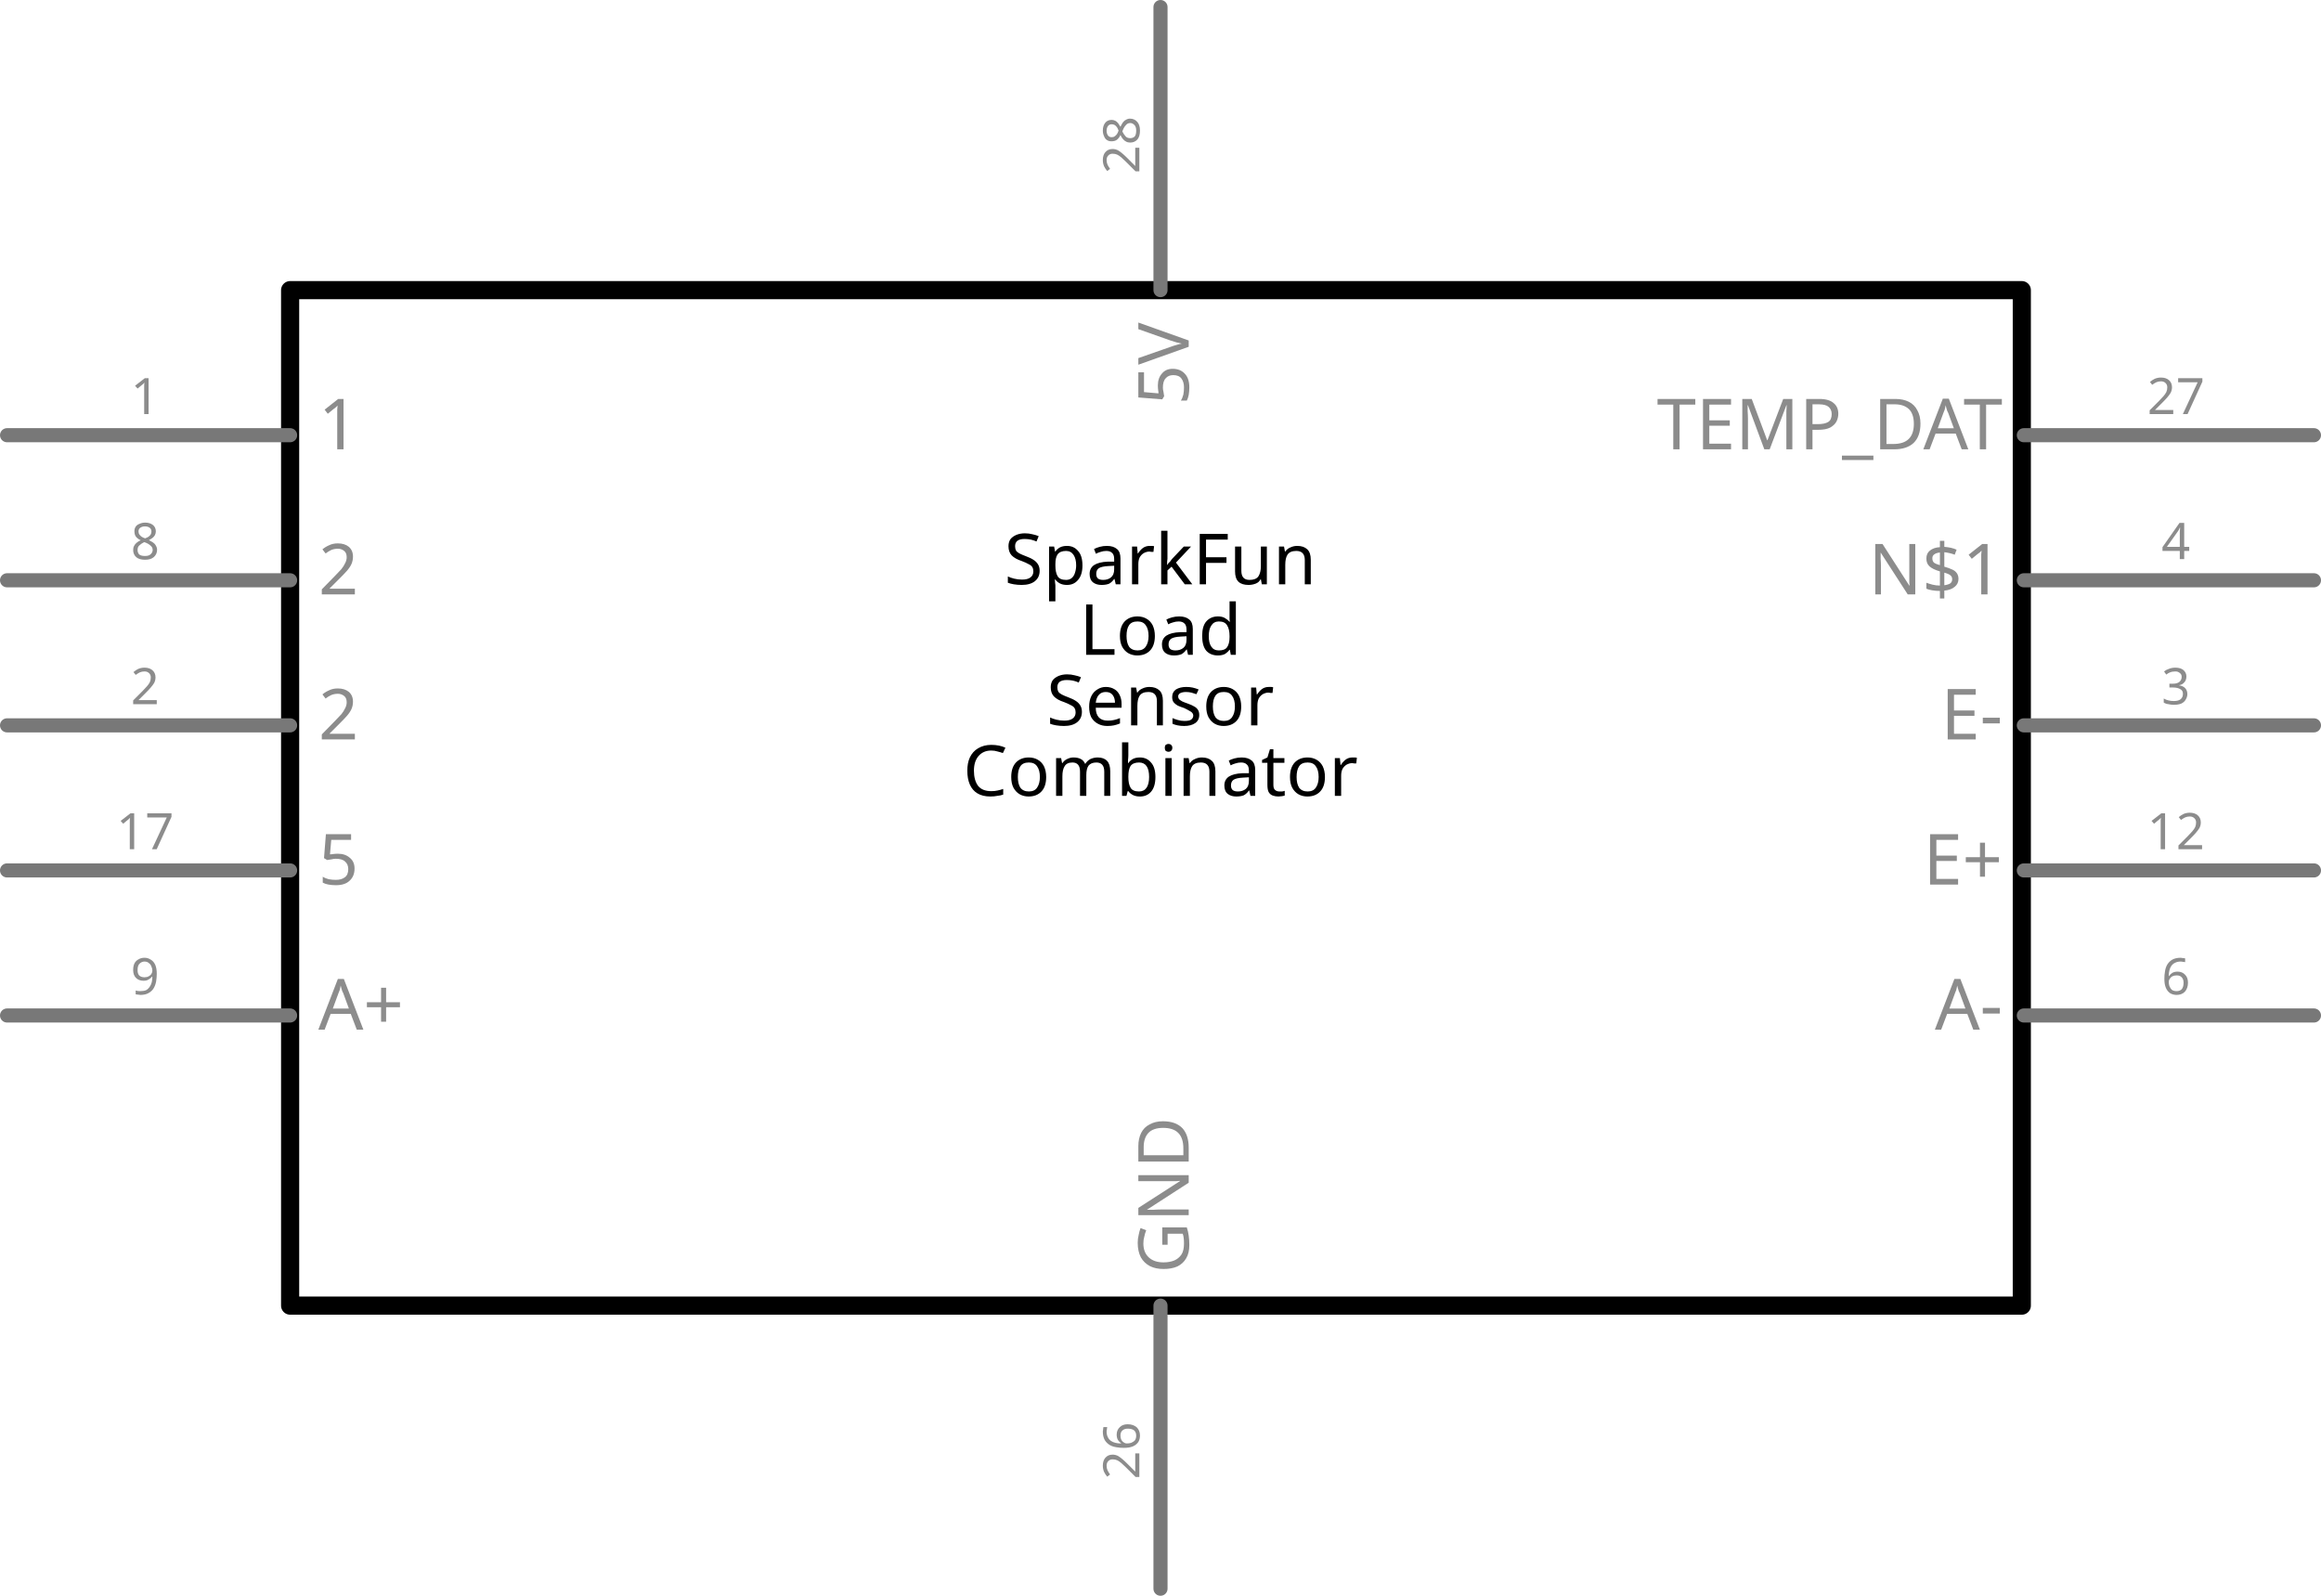
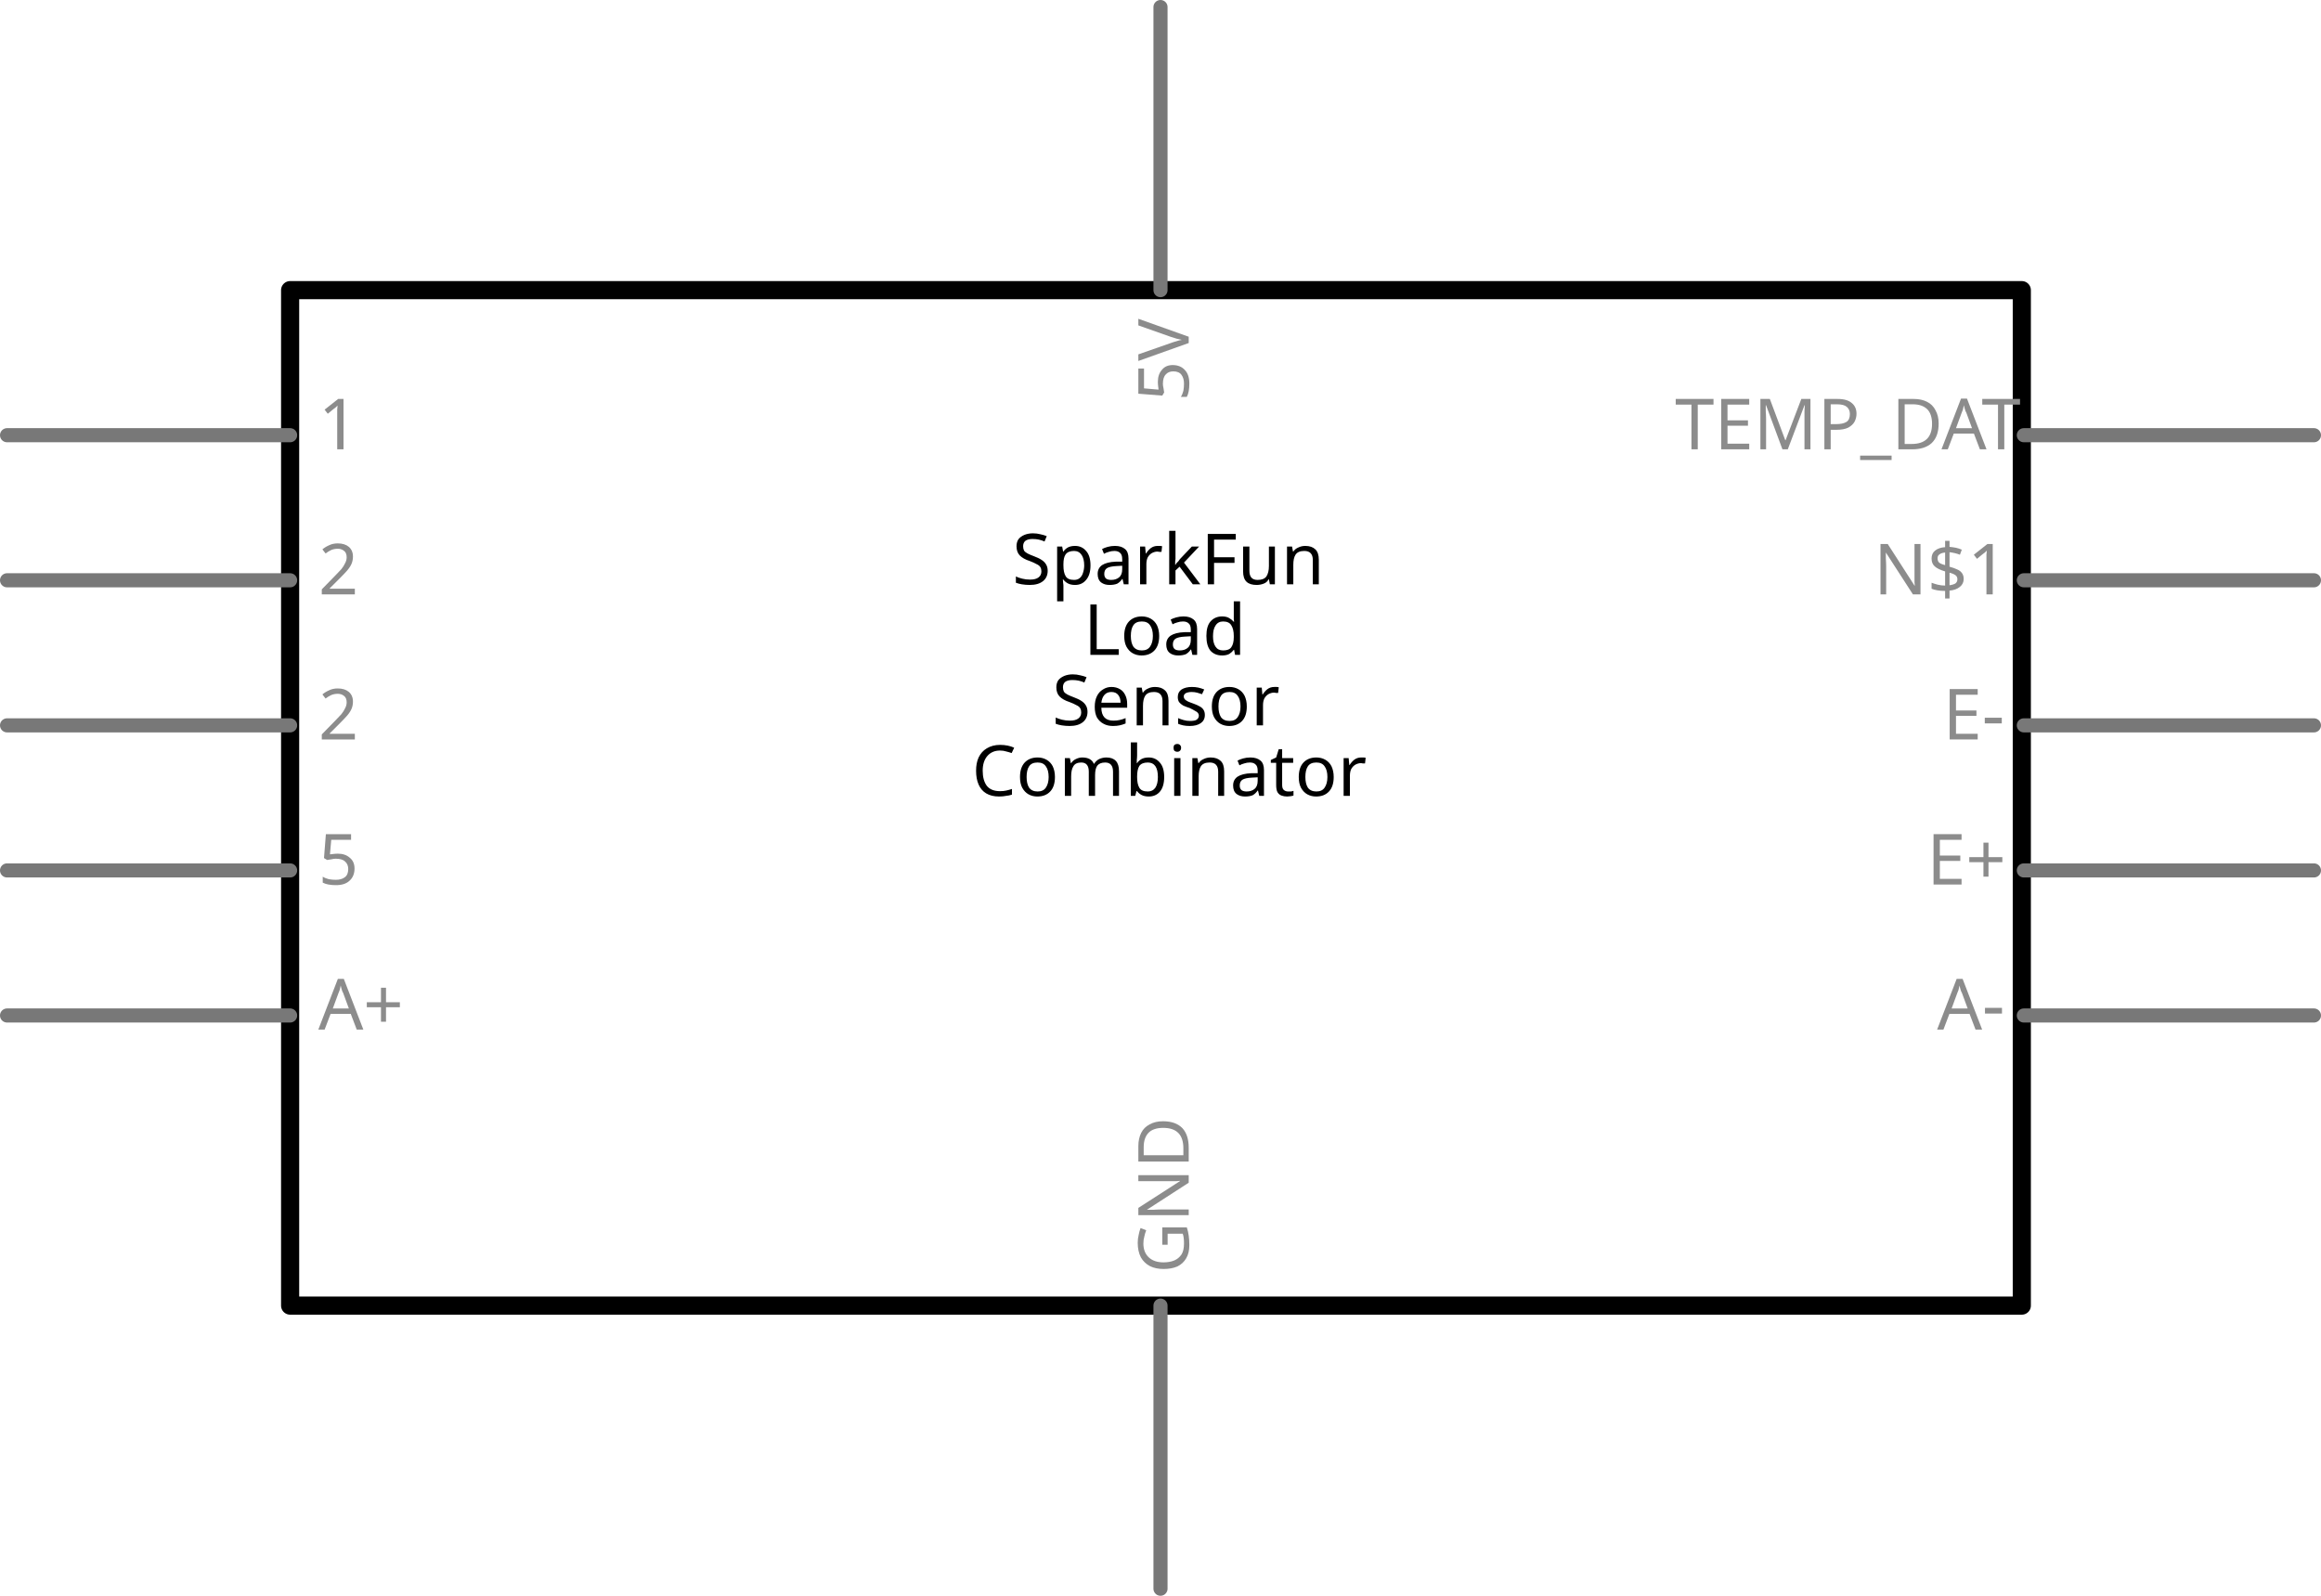
- <svg xmlns="http://www.w3.org/2000/svg" width="1.6in" x="0in" version="1.2" y="0in" height="1.1in" viewBox="0 0 115.2 79.2" baseProfile="tiny">
+ <svg xmlns="http://www.w3.org/2000/svg" version="1.1" id="Layer_1" x="0px" y="0px" width="115.2px" height="79.2px" viewBox="0 0 115.2 79.2" enable-background="new 0 0 115.2 79.2" xml:space="preserve">
  <g id="schematic">
-     <rect width="85.95" x="14.4" y="14.4" fill="none" height="50.4" stroke="#000000" stroke-linejoin="round" stroke-linecap="round" stroke-width="0.9" />
-     <text x="57.6" y="29" font-family="'Droid Sans'" fill="#000000" text-anchor="middle" stroke="none" id="label" font-size="3.5">SparkFun</text>
-     <text x="57.6" y="32.5" font-family="'Droid Sans'" fill="#000000" text-anchor="middle" stroke="none" id="label" font-size="3.5">Load</text>
-     <text x="57.6" y="36" font-family="'Droid Sans'" fill="#000000" text-anchor="middle" stroke="none" id="label" font-size="3.5">Sensor</text>
-     <text x="57.6" y="39.5" font-family="'Droid Sans'" fill="#000000" text-anchor="middle" stroke="none" id="label" font-size="3.5">Combinator</text>
-     <line fill="none" stroke="#787878" stroke-linejoin="round" stroke-linecap="round" y1="21.6" stroke-width="0.7" x1="0.35" y2="21.6" x2="14.4" />
-     <rect width="14.4" x="0" y="21.25" fill="none" height="0.7" id="connector0pin" stroke-width="0" connectorName="1" />
-     <rect width="0" x="0" y="21.25" fill="none" height="0.7" id="connector0terminal" stroke-width="0" />
-     <text x="15.8" y="22.3" font-family="'Droid Sans'" fill="#8c8c8c" text-anchor="start" stroke="none" id="label0" font-size="3.5">1</text>
-     <text x="7.2" y="20.55" class="text" font-family="Droid Sans" fill="#8c8c8c" text-anchor="middle" stroke="none" stroke-width="0" font-size="2.5">1</text>
-     <line fill="none" stroke="#787878" stroke-linejoin="round" stroke-linecap="round" y1="28.8" stroke-width="0.7" x1="0.35" y2="28.8" x2="14.4" />
-     <rect width="14.4" x="0" y="28.45" fill="none" height="0.7" id="connector7pin" stroke-width="0" connectorName="2" />
-     <rect width="0" x="0" y="28.45" fill="none" height="0.7" id="connector7terminal" stroke-width="0" />
-     <text x="15.8" y="29.5" font-family="'Droid Sans'" fill="#8c8c8c" text-anchor="start" stroke="none" id="label7" font-size="3.5">2</text>
-     <text x="7.2" y="27.75" class="text" font-family="Droid Sans" fill="#8c8c8c" text-anchor="middle" stroke="none" stroke-width="0" font-size="2.5">8</text>
-     <line fill="none" stroke="#787878" stroke-linejoin="round" stroke-linecap="round" y1="36" stroke-width="0.7" x1="0.35" y2="36" x2="14.4" />
-     <rect width="14.4" x="0" y="35.65" fill="none" height="0.7" id="connector1pin" stroke-width="0" connectorName="2" />
-     <rect width="0" x="0" y="35.65" fill="none" height="0.7" id="connector1terminal" stroke-width="0" />
-     <text x="15.8" y="36.7" font-family="'Droid Sans'" fill="#8c8c8c" text-anchor="start" stroke="none" id="label1" font-size="3.5">2</text>
-     <text x="7.2" y="34.95" class="text" font-family="Droid Sans" fill="#8c8c8c" text-anchor="middle" stroke="none" stroke-width="0" font-size="2.5">2</text>
-     <line fill="none" stroke="#787878" stroke-linejoin="round" stroke-linecap="round" y1="43.2" stroke-width="0.7" x1="0.35" y2="43.2" x2="14.4" />
-     <rect width="14.4" x="0" y="42.85" fill="none" height="0.7" id="connector16pin" stroke-width="0" connectorName="5" />
-     <rect width="0" x="0" y="42.85" fill="none" height="0.7" id="connector16terminal" stroke-width="0" />
-     <text x="15.8" y="43.9" font-family="'Droid Sans'" fill="#8c8c8c" text-anchor="start" stroke="none" id="label16" font-size="3.5">5</text>
-     <text x="7.2" y="42.15" class="text" font-family="Droid Sans" fill="#8c8c8c" text-anchor="middle" stroke="none" stroke-width="0" font-size="2.5">17</text>
-     <line fill="none" stroke="#787878" stroke-linejoin="round" stroke-linecap="round" y1="50.4" stroke-width="0.7" x1="0.35" y2="50.4" x2="14.4" />
-     <rect width="14.4" x="0" y="50.05" fill="none" height="0.7" id="connector8pin" stroke-width="0" connectorName="A+" />
-     <rect width="0" x="0" y="50.05" fill="none" height="0.7" id="connector8terminal" stroke-width="0" />
-     <text x="15.8" y="51.1" font-family="'Droid Sans'" fill="#8c8c8c" text-anchor="start" stroke="none" id="label8" font-size="3.5">A+</text>
-     <text x="7.2" y="49.35" class="text" font-family="Droid Sans" fill="#8c8c8c" text-anchor="middle" stroke="none" stroke-width="0" font-size="2.5">9</text>
-     <line fill="none" stroke="#787878" stroke-linejoin="round" stroke-linecap="round" y1="21.6" stroke-width="0.7" x1="100.45" y2="21.6" x2="114.85" />
-     <rect width="14.4" x="100.8" y="21.25" fill="none" connectorname="TEMP_DAT" height="0.7" id="connector26pin" stroke-width="0" />
-     <rect width="0" x="115.2" y="21.25" fill="none" height="0.7" id="connector26terminal" stroke-width="0" />
-     <text x="99.4" y="22.3" font-family="'Droid Sans'" fill="#8c8c8c" text-anchor="end" stroke="none" id="label26" font-size="3.5">TEMP_DAT</text>
-     <text x="108" y="20.55" class="text" font-family="Droid Sans" fill="#8c8c8c" text-anchor="middle" stroke="none" stroke-width="0" font-size="2.5">27</text>
-     <line fill="none" stroke="#787878" stroke-linejoin="round" stroke-linecap="round" y1="28.8" stroke-width="0.7" x1="100.45" y2="28.8" x2="114.85" />
-     <rect width="14.4" x="100.8" y="28.45" fill="none" connectorname="N$1" height="0.7" id="connector3pin" stroke-width="0" />
-     <rect width="0" x="115.2" y="28.45" fill="none" height="0.7" id="connector3terminal" stroke-width="0" />
-     <text x="99.4" y="29.5" font-family="'Droid Sans'" fill="#8c8c8c" text-anchor="end" stroke="none" id="label3" font-size="3.5">N$1</text>
-     <text x="108" y="27.75" class="text" font-family="Droid Sans" fill="#8c8c8c" text-anchor="middle" stroke="none" stroke-width="0" font-size="2.5">4</text>
-     <line fill="none" stroke="#787878" stroke-linejoin="round" stroke-linecap="round" y1="36" stroke-width="0.7" x1="100.45" y2="36" x2="114.85" />
-     <rect width="14.4" x="100.8" y="35.65" fill="none" connectorname="E-" height="0.7" id="connector2pin" stroke-width="0" />
-     <rect width="0" x="115.2" y="35.65" fill="none" height="0.7" id="connector2terminal" stroke-width="0" />
-     <text x="99.4" y="36.7" font-family="'Droid Sans'" fill="#8c8c8c" text-anchor="end" stroke="none" id="label2" font-size="3.5">E-</text>
-     <text x="108" y="34.95" class="text" font-family="Droid Sans" fill="#8c8c8c" text-anchor="middle" stroke="none" stroke-width="0" font-size="2.5">3</text>
-     <line fill="none" stroke="#787878" stroke-linejoin="round" stroke-linecap="round" y1="43.2" stroke-width="0.7" x1="100.45" y2="43.2" x2="114.85" />
-     <rect width="14.4" x="100.8" y="42.85" fill="none" connectorname="E+" height="0.7" id="connector11pin" stroke-width="0" />
-     <rect width="0" x="115.2" y="42.85" fill="none" height="0.7" id="connector11terminal" stroke-width="0" />
-     <text x="99.4" y="43.9" font-family="'Droid Sans'" fill="#8c8c8c" text-anchor="end" stroke="none" id="label11" font-size="3.5">E+</text>
-     <text x="108" y="42.15" class="text" font-family="Droid Sans" fill="#8c8c8c" text-anchor="middle" stroke="none" stroke-width="0" font-size="2.5">12</text>
-     <line fill="none" stroke="#787878" stroke-linejoin="round" stroke-linecap="round" y1="50.4" stroke-width="0.7" x1="100.45" y2="50.4" x2="114.85" />
-     <rect width="14.4" x="100.8" y="50.05" fill="none" connectorname="A-" height="0.7" id="connector5pin" stroke-width="0" />
-     <rect width="0" x="115.2" y="50.05" fill="none" height="0.7" id="connector5terminal" stroke-width="0" />
-     <text x="99.4" y="51.1" font-family="'Droid Sans'" fill="#8c8c8c" text-anchor="end" stroke="none" id="label5" font-size="3.5">A-</text>
-     <text x="108" y="49.35" class="text" font-family="Droid Sans" fill="#8c8c8c" text-anchor="middle" stroke="none" stroke-width="0" font-size="2.5">6</text>
-     <line fill="none" stroke="#787878" stroke-linejoin="round" stroke-linecap="round" y1="0.35" stroke-width="0.7" x1="57.6" y2="14.4" x2="57.6" />
-     <rect width="0.7" x="57.25" y="0" fill="none" connectorname="5V" height="14.4" id="connector27pin" stroke-width="0" />
-     <rect width="0.7" x="57.25" y="0" fill="none" height="0" id="connector27terminal" stroke-width="0" />
+     <rect x="14.4" y="14.4" fill="none" stroke="#000000" stroke-width="0.9" stroke-linecap="round" stroke-linejoin="round" width="85.95" height="50.399" />
+     <text id="label" transform="matrix(1 0 0 1 50.2505 29.0005)" font-family="'DroidSans'" font-size="3.5">SparkFun</text>
+     <text id="label_1_" transform="matrix(1 0 0 1 53.7764 32.5005)" font-family="'DroidSans'" font-size="3.5">Load</text>
+     <text id="label_2_" transform="matrix(1 0 0 1 52.2271 36.0005)" font-family="'DroidSans'" font-size="3.5">Sensor</text>
+     <text id="label_3_" transform="matrix(1 0 0 1 48.228 39.5005)" font-family="'DroidSans'" font-size="3.5">Combinator</text>
+     <line fill="none" stroke="#787878" stroke-width="0.7" stroke-linecap="round" stroke-linejoin="round" x1="0.35" y1="21.6" x2="14.4" y2="21.6" />
+     <rect id="connector0pin" y="21.25" fill="none" width="14.4" height="0.7" />
+     <rect id="connector0terminal" y="21.25" fill="none" width="0" height="0.7" />
+     <text id="label0" transform="matrix(1 0 0 1 15.7998 22.3003)" fill="#8C8C8C" font-family="'DroidSans'" font-size="3.5">1</text>
+     <line fill="none" stroke="#787878" stroke-width="0.7" stroke-linecap="round" stroke-linejoin="round" x1="0.35" y1="28.8" x2="14.4" y2="28.8" />
+     <rect id="connector7pin" y="28.45" fill="none" width="14.4" height="0.7" />
+     <rect id="connector7terminal" y="28.45" fill="none" width="0" height="0.7" />
+     <text id="label7" transform="matrix(1 0 0 1 15.7998 29.5005)" fill="#8C8C8C" font-family="'DroidSans'" font-size="3.5">2</text>
+     <line fill="none" stroke="#787878" stroke-width="0.7" stroke-linecap="round" stroke-linejoin="round" x1="0.35" y1="36" x2="14.4" y2="36" />
+     <rect id="connector1pin" y="35.65" fill="none" width="14.4" height="0.7" />
+     <rect id="connector1terminal" y="35.65" fill="none" width="0" height="0.7" />
+     <text id="label1" transform="matrix(1 0 0 1 15.7998 36.6997)" fill="#8C8C8C" font-family="'DroidSans'" font-size="3.5">2</text>
+     <line fill="none" stroke="#787878" stroke-width="0.7" stroke-linecap="round" stroke-linejoin="round" x1="0.35" y1="43.2" x2="14.4" y2="43.2" />
+     <rect id="connector16pin" y="42.85" fill="none" width="14.4" height="0.699" />
+     <rect id="connector16terminal" y="42.85" fill="none" width="0" height="0.699" />
+     <text id="label16" transform="matrix(1 0 0 1 15.7998 43.8999)" fill="#8C8C8C" font-family="'DroidSans'" font-size="3.5">5</text>
+     <line fill="none" stroke="#787878" stroke-width="0.7" stroke-linecap="round" stroke-linejoin="round" x1="0.35" y1="50.4" x2="14.4" y2="50.4" />
+     <rect id="connector8pin" y="50.049" fill="none" width="14.4" height="0.701" />
+     <rect id="connector8terminal" y="50.049" fill="none" width="0" height="0.701" />
+     <text id="label8" transform="matrix(1 0 0 1 15.7998 51.1001)" fill="#8C8C8C" font-family="'DroidSans'" font-size="3.5">A+</text>
+     <line fill="none" stroke="#787878" stroke-width="0.7" stroke-linecap="round" stroke-linejoin="round" x1="100.45" y1="21.6" x2="114.85" y2="21.6" />
+     <rect id="connector26pin" x="100.799" y="21.25" fill="none" width="14.4" height="0.7" />
+     <rect id="connector26terminal" x="115.2" y="21.25" fill="none" width="0" height="0.7" />
+     <text id="label26" transform="matrix(1 0 0 1 83.1411 22.3003)" fill="#8C8C8C" font-family="'DroidSans'" font-size="3.5">TEMP_DAT</text>
+     <line fill="none" stroke="#787878" stroke-width="0.7" stroke-linecap="round" stroke-linejoin="round" x1="100.45" y1="28.8" x2="114.85" y2="28.8" />
+     <rect id="connector3pin" x="100.799" y="28.45" fill="none" width="14.4" height="0.7" />
+     <rect id="connector3terminal" x="115.2" y="28.45" fill="none" width="0" height="0.7" />
+     <text id="label3" transform="matrix(1 0 0 1 92.9927 29.5005)" fill="#8C8C8C" font-family="'DroidSans'" font-size="3.5">N$1</text>
+     <line fill="none" stroke="#787878" stroke-width="0.7" stroke-linecap="round" stroke-linejoin="round" x1="100.45" y1="36" x2="114.85" y2="36" />
+     <rect id="connector2pin" x="100.799" y="35.65" fill="none" width="14.4" height="0.7" />
+     <rect id="connector2terminal" x="115.2" y="35.65" fill="none" width="0" height="0.7" />
+     <text id="label2" transform="matrix(1 0 0 1 96.4263 36.6997)" fill="#8C8C8C" font-family="'DroidSans'" font-size="3.5">E-</text>
+     <line fill="none" stroke="#787878" stroke-width="0.7" stroke-linecap="round" stroke-linejoin="round" x1="100.45" y1="43.2" x2="114.85" y2="43.2" />
+     <rect id="connector11pin" x="100.799" y="42.85" fill="none" width="14.4" height="0.699" />
+     <rect id="connector11terminal" x="115.2" y="42.85" fill="none" width="0" height="0.699" />
+     <text id="label11" transform="matrix(1 0 0 1 95.6255 43.8999)" fill="#8C8C8C" font-family="'DroidSans'" font-size="3.5">E+</text>
+     <line fill="none" stroke="#787878" stroke-width="0.7" stroke-linecap="round" stroke-linejoin="round" x1="100.45" y1="50.4" x2="114.85" y2="50.4" />
+     <rect id="connector5pin" x="100.799" y="50.049" fill="none" width="14.4" height="0.701" />
+     <rect id="connector5terminal" x="115.2" y="50.049" fill="none" width="0" height="0.701" />
+     <text id="label5" transform="matrix(1 0 0 1 96.147 51.1001)" fill="#8C8C8C" font-family="'DroidSans'" font-size="3.5">A-</text>
+     <line fill="none" stroke="#787878" stroke-width="0.7" stroke-linecap="round" stroke-linejoin="round" x1="57.6" y1="0.35" x2="57.6" y2="14.4" />
+     <rect id="connector27pin" x="57.25" fill="none" width="0.7" height="14.4" />
+     <polygon id="connector27terminal" fill="none" points="57.25,0 57.95,0 57.95,0  " />
    <g transform="matrix(1, 0, 0, 1, 59, 16)">
      <g transform="rotate(270)">
-         <text x="0" y="0" font-family="'Droid Sans'" fill="#8c8c8c" text-anchor="end" stroke="none" id="label27" font-size="3.5">5V</text>
+         <text id="label27" transform="matrix(1 0 0 1 -3.9155 4.882813e-004)" fill="#8C8C8C" font-family="'DroidSans'" font-size="3.5">5V</text>
      </g>
    </g>
-     <g transform="matrix(1, 0, 0, 1, 56.55, 7.2)">
+     <line fill="none" stroke="#787878" stroke-width="0.7" stroke-linecap="round" stroke-linejoin="round" x1="57.6" y1="64.799" x2="57.6" y2="78.85" />
+     <rect id="connector25pin" x="57.25" y="64.799" fill="none" width="0.7" height="14.4" />
+     <polygon id="connector25terminal" fill="none" points="57.25,79.2 57.95,79.2 57.95,79.2  " />
+     <g transform="matrix(1, 0, 0, 1, 59, 63.2)">
      <g transform="rotate(270)">
-         <text x="0" y="0" class="text" font-family="Droid Sans" fill="#8c8c8c" text-anchor="middle" stroke="none" stroke-width="0" font-size="2.5">28</text>
+         <text id="label25" transform="matrix(1 0 0 1 3.051758e-004 4.882813e-004)" fill="#8C8C8C" font-family="'DroidSans'" font-size="3.5">GND</text>
      </g>
    </g>
-     <line fill="none" stroke="#787878" stroke-linejoin="round" stroke-linecap="round" y1="64.8" stroke-width="0.7" x1="57.6" y2="78.85" x2="57.6" />
-     <rect width="0.7" x="57.25" y="64.8" fill="none" connectorname="GND" height="14.4" id="connector25pin" stroke-width="0" />
-     <rect width="0.7" x="57.25" y="79.2" fill="none" height="0" id="connector25terminal" stroke-width="0" />
-     <g transform="matrix(1, 0, 0, 1, 59, 63.2)">
-       <g transform="rotate(270)">
-         <text x="0" y="0" font-family="'Droid Sans'" fill="#8c8c8c" text-anchor="start" stroke="none" id="label25" font-size="3.5">GND</text>
-       </g>
-     </g>
-     <g transform="matrix(1, 0, 0, 1, 56.55, 72)">
-       <g transform="rotate(270)">
-         <text x="0" y="0" class="text" font-family="Droid Sans" fill="#8c8c8c" text-anchor="middle" stroke="none" stroke-width="0" font-size="2.5">26</text>
-       </g>
-     </g>
-     <rect width="14.4" x="0" y="21.25" fill="none" height="0.7" id="connector6pin" stroke-width="0" connectorName="1" />
-     <rect width="0" x="0" y="21.25" fill="none" height="0.7" id="connector6terminal" stroke-width="0" />
-     <rect width="14.4" x="0" y="35.65" fill="none" height="0.7" id="connector4pin" stroke-width="0" connectorName="2" />
-     <rect width="0" x="0" y="35.65" fill="none" height="0.7" id="connector4terminal" stroke-width="0" />
-     <rect width="14.4" x="0" y="28.45" fill="none" height="0.7" id="connector10pin" stroke-width="0" connectorName="2" />
-     <rect width="0" x="0" y="28.45" fill="none" height="0.7" id="connector10terminal" stroke-width="0" />
-     <rect width="14.4" x="0" y="50.05" fill="none" height="0.7" id="connector15pin" stroke-width="0" connectorName="A+" />
-     <rect width="0" x="0" y="50.05" fill="none" height="0.7" id="connector15terminal" stroke-width="0" />
-     <rect width="14.4" x="100.8" y="28.45" fill="none" connectorname="N$1" height="0.7" id="connector9pin" stroke-width="0" />
-     <rect width="0" x="115.2" y="28.45" fill="none" height="0.7" id="connector9terminal" stroke-width="0" />
-     <rect width="14.4" x="100.8" y="35.65" fill="none" connectorname="E-" height="0.7" id="connector13pin" stroke-width="0" />
-     <rect width="0" x="115.2" y="35.65" fill="none" height="0.7" id="connector13terminal" stroke-width="0" />
-     <rect width="14.4" x="100.8" y="42.85" fill="none" connectorname="E+" height="0.7" id="connector12pin" stroke-width="0" />
-     <rect width="0" x="115.2" y="42.85" fill="none" height="0.7" id="connector12terminal" stroke-width="0" />
-     <rect width="14.4" x="100.8" y="50.05" fill="none" connectorname="A-" height="0.7" id="connector14pin" stroke-width="0" />
-     <rect width="0" x="115.2" y="50.05" fill="none" height="0.7" id="connector14terminal" stroke-width="0" />
+     <rect id="connector6pin" y="21.25" fill="none" width="14.4" height="0.7" />
+     <rect id="connector6terminal" y="21.25" fill="none" width="0" height="0.7" />
+     <rect id="connector4pin" y="35.65" fill="none" width="14.4" height="0.7" />
+     <rect id="connector4terminal" y="35.65" fill="none" width="0" height="0.7" />
+     <rect id="connector10pin" y="28.45" fill="none" width="14.4" height="0.7" />
+     <rect id="connector10terminal" y="28.45" fill="none" width="0" height="0.7" />
+     <rect id="connector15pin" y="50.049" fill="none" width="14.4" height="0.701" />
+     <rect id="connector15terminal" y="50.049" fill="none" width="0" height="0.701" />
+     <rect id="connector9pin" x="100.799" y="28.45" fill="none" width="14.4" height="0.7" />
+     <rect id="connector9terminal" x="115.2" y="28.45" fill="none" width="0" height="0.7" />
+     <rect id="connector13pin" x="100.799" y="35.65" fill="none" width="14.4" height="0.7" />
+     <rect id="connector13terminal" x="115.2" y="35.65" fill="none" width="0" height="0.7" />
+     <rect id="connector12pin" x="100.799" y="42.85" fill="none" width="14.4" height="0.699" />
+     <rect id="connector12terminal" x="115.2" y="42.85" fill="none" width="0" height="0.699" />
+     <rect id="connector14pin" x="100.799" y="50.049" fill="none" width="14.4" height="0.701" />
+     <rect id="connector14terminal" x="115.2" y="50.049" fill="none" width="0" height="0.701" />
  </g>
</svg>
